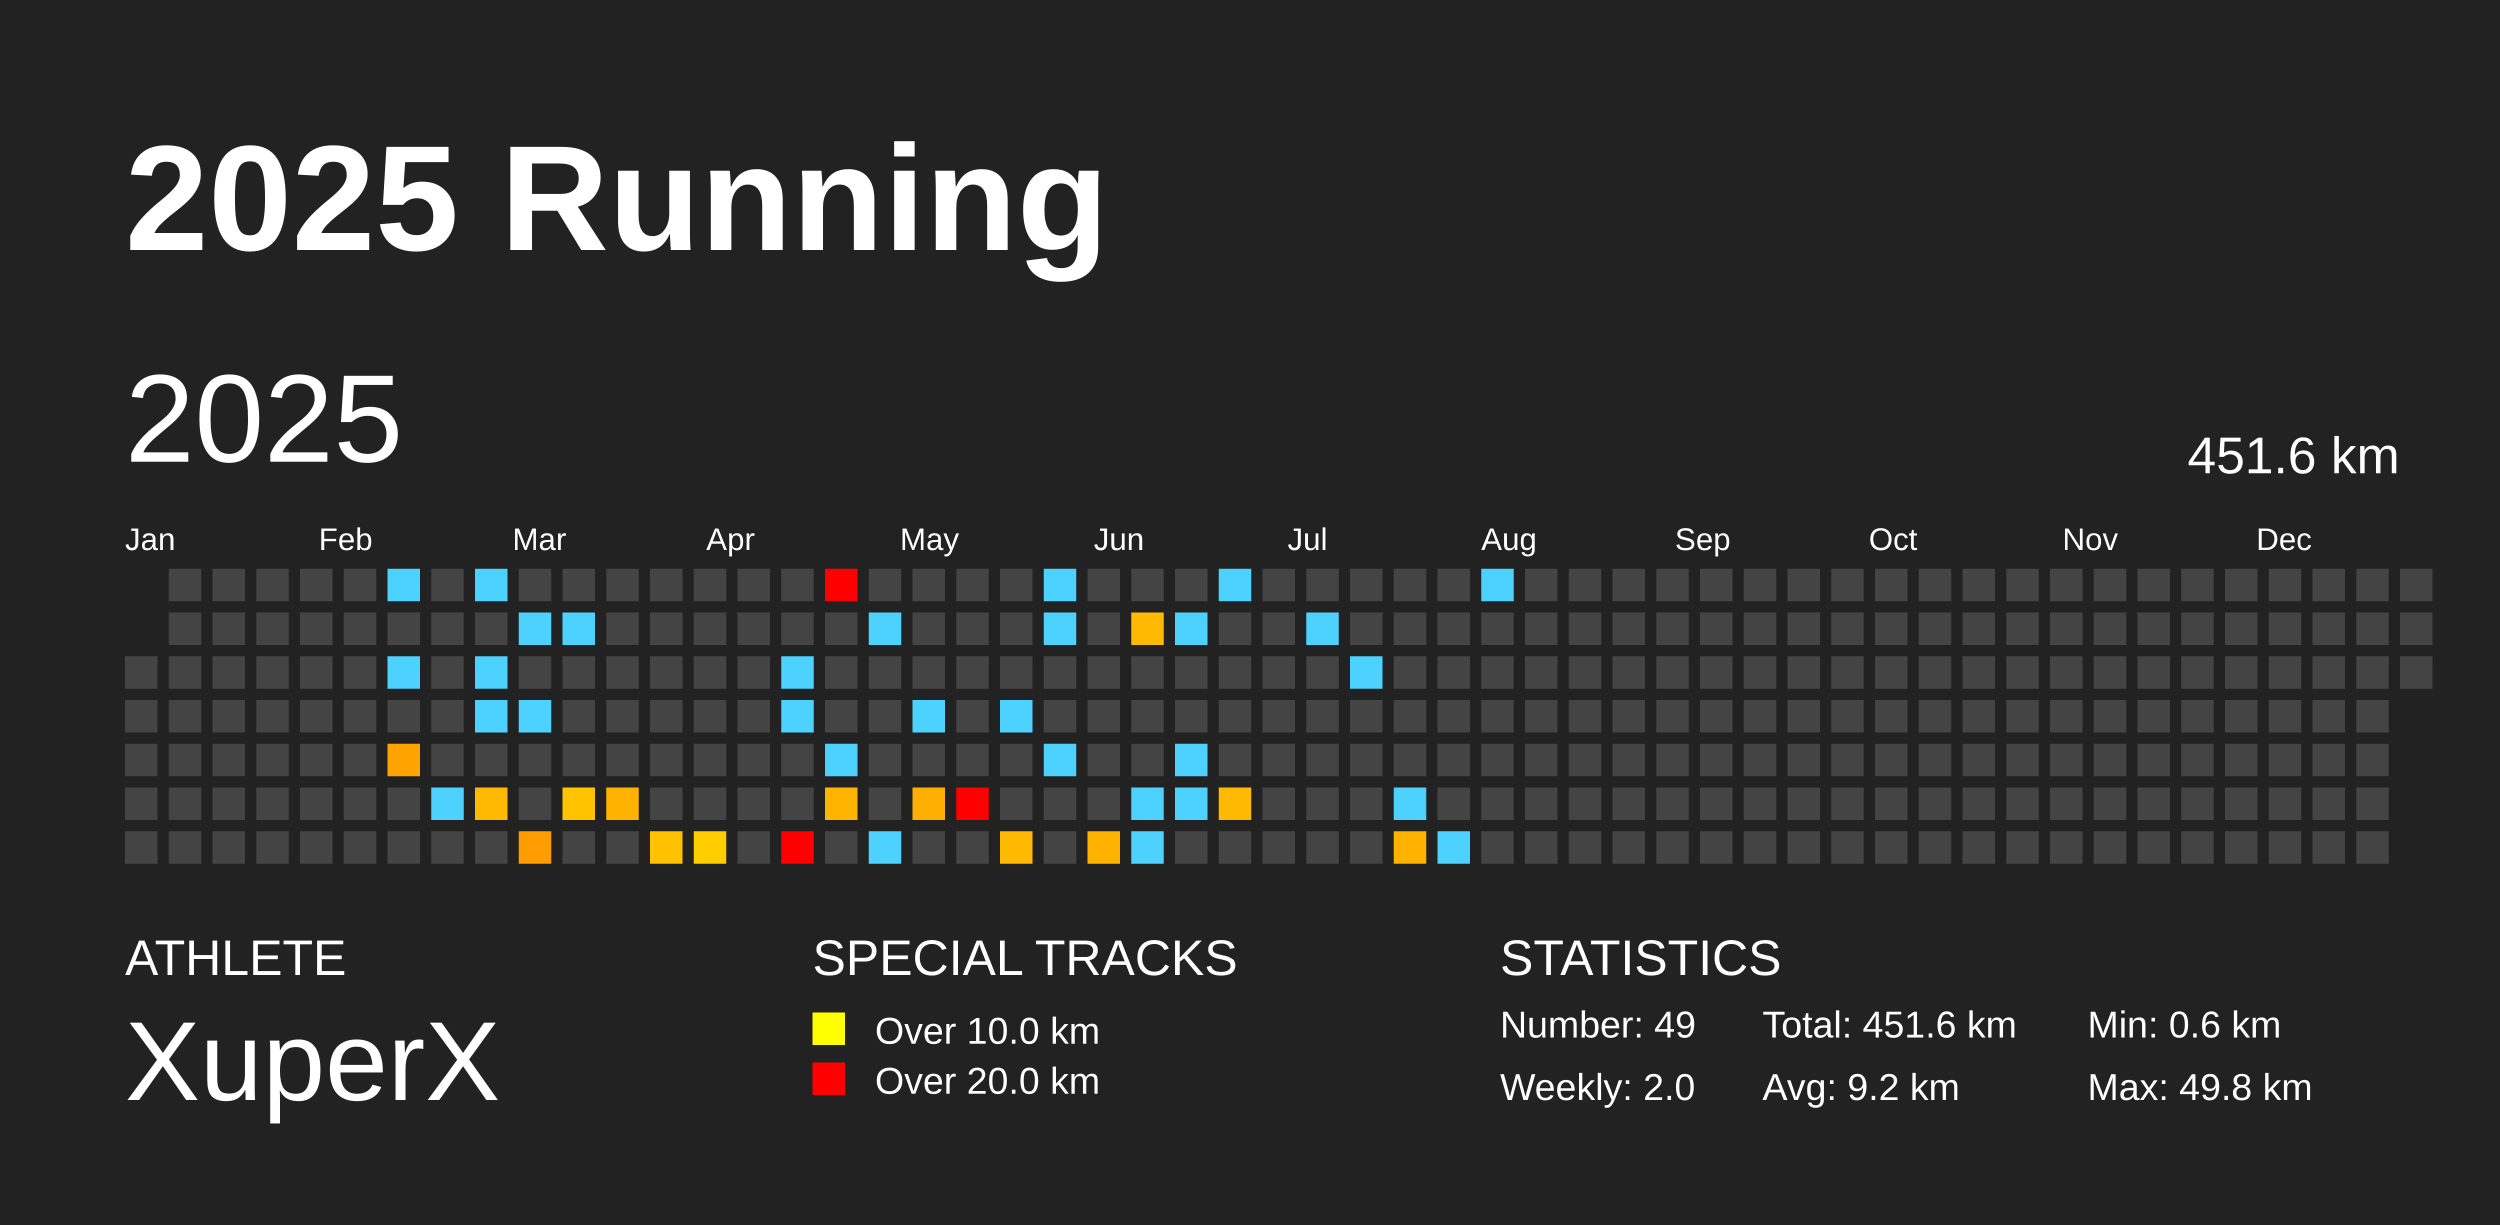
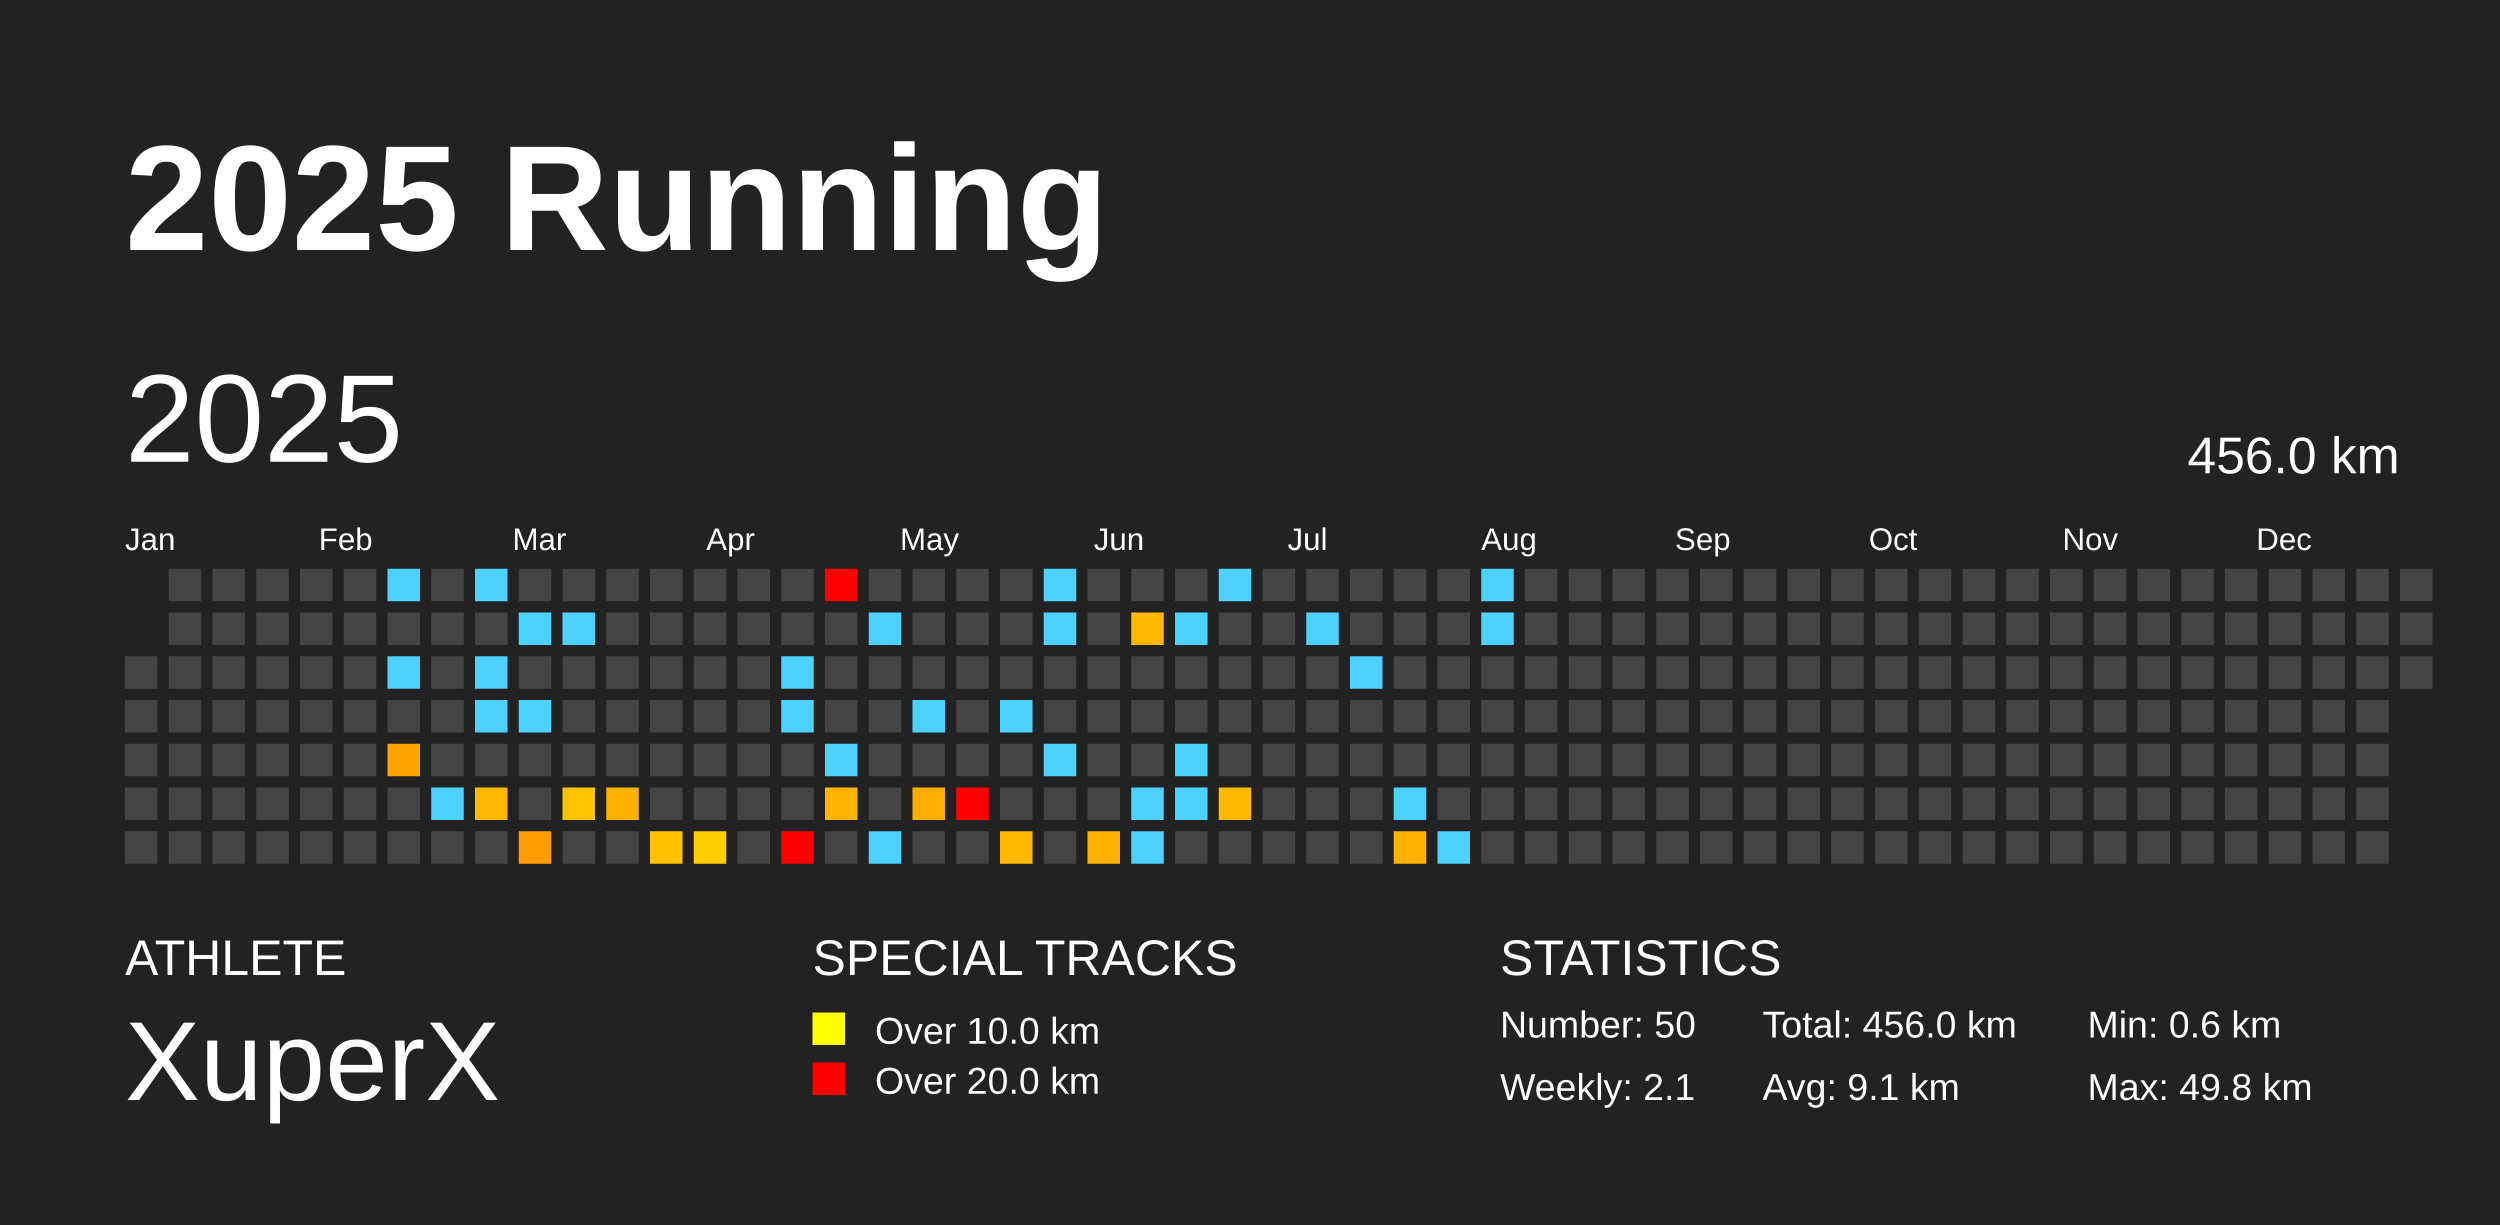
<svg xmlns="http://www.w3.org/2000/svg" baseProfile="full" height="98mm" version="1.1" viewBox="0,0,200,98" width="200mm">
  <defs />
  <rect fill="#222222" height="98" width="200" x="0" y="0" />
  <text fill="#FFFFFF" style="font-size:12px; font-family:Arial; font-weight:bold;" x="10" y="20">2025 Running</text>
  <text fill="#FFFFFF" style="font-size:4px; font-family:Arial" x="10" y="78">ATHLETE</text>
  <text fill="#FFFFFF" style="font-size:9px; font-family:Arial" x="10" y="88">XuperX</text>
  <text fill="#FFFFFF" style="font-size:4px; font-family:Arial" x="65" y="78">SPECIAL TRACKS</text>
  <rect fill="yellow" height="2.6" width="2.6" x="65" y="81" />
  <text fill="#FFFFFF" style="font-size:3px; font-family:Arial" x="70" y="83.5">Over 10.0 km</text>
  <rect fill="red" height="2.6" width="2.6" x="65" y="85" />
  <text fill="#FFFFFF" style="font-size:3px; font-family:Arial" x="70" y="87.5">Over 20.0 km</text>
  <text fill="#FFFFFF" style="font-size:4px; font-family:Arial" x="120" y="78">STATISTICS</text>
-   <text fill="#FFFFFF" style="font-size:3px; font-family:Arial" x="120" y="83">Number: 49</text>
-   <text fill="#FFFFFF" style="font-size:3px; font-family:Arial" x="120" y="88">Weekly: 2.0</text>
-   <text fill="#FFFFFF" style="font-size:3px; font-family:Arial" x="141" y="83">Total: 451.6 km</text>
-   <text fill="#FFFFFF" style="font-size:3px; font-family:Arial" x="141" y="88">Avg: 9.2 km</text>
+   <text fill="#FFFFFF" style="font-size:3px; font-family:Arial" x="120" y="83">Number: 50</text>
+   <text fill="#FFFFFF" style="font-size:3px; font-family:Arial" x="120" y="88">Weekly: 2.1</text>
+   <text fill="#FFFFFF" style="font-size:3px; font-family:Arial" x="141" y="83">Total: 456.0 km</text>
+   <text fill="#FFFFFF" style="font-size:3px; font-family:Arial" x="141" y="88">Avg: 9.1 km</text>
  <text fill="#FFFFFF" style="font-size:3px; font-family:Arial" x="167" y="83">Min: 0.6 km</text>
  <text fill="#FFFFFF" style="font-size:3px; font-family:Arial" x="167" y="88">Max: 49.8 km</text>
  <text dominant-baseline="hanging" fill="#FFFFFF" style="font-size:10.0px; font-family:Arial;" x="10" y="30">2025</text>
-   <text dominant-baseline="hanging" fill="#FFFFFF" style="font-size:4.125px; font-family:Arial;" x="175" y="35">451.6 km</text>
+   <text dominant-baseline="hanging" fill="#FFFFFF" style="font-size:4.125px; font-family:Arial;" x="175" y="35">456.0 km</text>
  <text fill="#FFFFFF" style="font-size:2.5px; font-family:Arial" x="10.0" y="44">Jan</text>
  <text fill="#FFFFFF" style="font-size:2.5px; font-family:Arial" x="25.5" y="44">Feb</text>
  <text fill="#FFFFFF" style="font-size:2.5px; font-family:Arial" x="41.0" y="44">Mar</text>
  <text fill="#FFFFFF" style="font-size:2.5px; font-family:Arial" x="56.5" y="44">Apr</text>
  <text fill="#FFFFFF" style="font-size:2.5px; font-family:Arial" x="72.0" y="44">May</text>
  <text fill="#FFFFFF" style="font-size:2.5px; font-family:Arial" x="87.5" y="44">Jun</text>
  <text fill="#FFFFFF" style="font-size:2.5px; font-family:Arial" x="103.0" y="44">Jul</text>
  <text fill="#FFFFFF" style="font-size:2.5px; font-family:Arial" x="118.5" y="44">Aug</text>
  <text fill="#FFFFFF" style="font-size:2.5px; font-family:Arial" x="134.0" y="44">Sep</text>
  <text fill="#FFFFFF" style="font-size:2.5px; font-family:Arial" x="149.5" y="44">Oct</text>
  <text fill="#FFFFFF" style="font-size:2.5px; font-family:Arial" x="165.0" y="44">Nov</text>
  <text fill="#FFFFFF" style="font-size:2.5px; font-family:Arial" x="180.5" y="44">Dec</text>
  <rect fill="#444444" height="2.6" width="2.6" x="10.0" y="52.5" />
  <rect fill="#444444" height="2.6" width="2.6" x="10.0" y="56.0" />
  <rect fill="#444444" height="2.6" width="2.6" x="10.0" y="59.5" />
  <rect fill="#444444" height="2.6" width="2.6" x="10.0" y="63.0" />
  <rect fill="#444444" height="2.6" width="2.6" x="10.0" y="66.5" />
  <rect fill="#444444" height="2.6" width="2.6" x="13.5" y="45.5" />
  <rect fill="#444444" height="2.6" width="2.6" x="13.5" y="49.0" />
  <rect fill="#444444" height="2.6" width="2.6" x="13.5" y="52.5" />
  <rect fill="#444444" height="2.6" width="2.6" x="13.5" y="56.0" />
  <rect fill="#444444" height="2.6" width="2.6" x="13.5" y="59.5" />
  <rect fill="#444444" height="2.6" width="2.6" x="13.5" y="63.0" />
  <rect fill="#444444" height="2.6" width="2.6" x="13.5" y="66.5" />
  <rect fill="#444444" height="2.6" width="2.6" x="17.0" y="45.5" />
  <rect fill="#444444" height="2.6" width="2.6" x="17.0" y="49.0" />
  <rect fill="#444444" height="2.6" width="2.6" x="17.0" y="52.5" />
  <rect fill="#444444" height="2.6" width="2.6" x="17.0" y="56.0" />
  <rect fill="#444444" height="2.6" width="2.6" x="17.0" y="59.5" />
  <rect fill="#444444" height="2.6" width="2.6" x="17.0" y="63.0" />
  <rect fill="#444444" height="2.6" width="2.6" x="17.0" y="66.5" />
  <rect fill="#444444" height="2.6" width="2.6" x="20.5" y="45.5" />
  <rect fill="#444444" height="2.6" width="2.6" x="20.5" y="49.0" />
  <rect fill="#444444" height="2.6" width="2.6" x="20.5" y="52.5" />
  <rect fill="#444444" height="2.6" width="2.6" x="20.5" y="56.0" />
  <rect fill="#444444" height="2.6" width="2.6" x="20.5" y="59.5" />
  <rect fill="#444444" height="2.6" width="2.6" x="20.5" y="63.0" />
  <rect fill="#444444" height="2.6" width="2.6" x="20.5" y="66.5" />
  <rect fill="#444444" height="2.6" width="2.6" x="24.0" y="45.5" />
  <rect fill="#444444" height="2.6" width="2.6" x="24.0" y="49.0" />
  <rect fill="#444444" height="2.6" width="2.6" x="24.0" y="52.5" />
  <rect fill="#444444" height="2.6" width="2.6" x="24.0" y="56.0" />
  <rect fill="#444444" height="2.6" width="2.6" x="24.0" y="59.5" />
  <rect fill="#444444" height="2.6" width="2.6" x="24.0" y="63.0" />
  <rect fill="#444444" height="2.6" width="2.6" x="24.0" y="66.5" />
  <rect fill="#444444" height="2.6" width="2.6" x="27.5" y="45.5" />
  <rect fill="#444444" height="2.6" width="2.6" x="27.5" y="49.0" />
  <rect fill="#444444" height="2.6" width="2.6" x="27.5" y="52.5" />
  <rect fill="#444444" height="2.6" width="2.6" x="27.5" y="56.0" />
  <rect fill="#444444" height="2.6" width="2.6" x="27.5" y="59.5" />
  <rect fill="#444444" height="2.6" width="2.6" x="27.5" y="63.0" />
  <rect fill="#444444" height="2.6" width="2.6" x="27.5" y="66.5" />
  <rect fill="#4dd2ff" height="2.6" width="2.6" x="31.0" y="45.5" />
  <rect fill="#444444" height="2.6" width="2.6" x="31.0" y="49.0" />
  <rect fill="#4dd2ff" height="2.6" width="2.6" x="31.0" y="52.5" />
  <rect fill="#444444" height="2.6" width="2.6" x="31.0" y="56.0" />
  <rect fill="#ffa300" height="2.6" width="2.6" x="31.0" y="59.5" />
  <rect fill="#444444" height="2.6" width="2.6" x="31.0" y="63.0" />
  <rect fill="#444444" height="2.6" width="2.6" x="31.0" y="66.5" />
  <rect fill="#444444" height="2.6" width="2.6" x="34.5" y="45.5" />
  <rect fill="#444444" height="2.6" width="2.6" x="34.5" y="49.0" />
  <rect fill="#444444" height="2.6" width="2.6" x="34.5" y="52.5" />
  <rect fill="#444444" height="2.6" width="2.6" x="34.5" y="56.0" />
  <rect fill="#444444" height="2.6" width="2.6" x="34.5" y="59.5" />
  <rect fill="#4dd2ff" height="2.6" width="2.6" x="34.5" y="63.0" />
  <rect fill="#444444" height="2.6" width="2.6" x="34.5" y="66.5" />
  <rect fill="#4dd2ff" height="2.6" width="2.6" x="38.0" y="45.5" />
  <rect fill="#444444" height="2.6" width="2.6" x="38.0" y="49.0" />
  <rect fill="#4dd2ff" height="2.6" width="2.6" x="38.0" y="52.5" />
  <rect fill="#4dd2ff" height="2.6" width="2.6" x="38.0" y="56.0" />
  <rect fill="#444444" height="2.6" width="2.6" x="38.0" y="59.5" />
  <rect fill="#ffb900" height="2.6" width="2.6" x="38.0" y="63.0" />
  <rect fill="#444444" height="2.6" width="2.6" x="38.0" y="66.5" />
  <rect fill="#444444" height="2.6" width="2.6" x="41.5" y="45.5" />
  <rect fill="#4dd2ff" height="2.6" width="2.6" x="41.5" y="49.0" />
  <rect fill="#444444" height="2.6" width="2.6" x="41.5" y="52.5" />
  <rect fill="#4dd2ff" height="2.6" width="2.6" x="41.5" y="56.0" />
  <rect fill="#444444" height="2.6" width="2.6" x="41.5" y="59.5" />
  <rect fill="#444444" height="2.6" width="2.6" x="41.5" y="63.0" />
  <rect fill="#ff9d00" height="2.6" width="2.6" x="41.5" y="66.5" />
  <rect fill="#444444" height="2.6" width="2.6" x="45.0" y="45.5" />
  <rect fill="#4dd2ff" height="2.6" width="2.6" x="45.0" y="49.0" />
  <rect fill="#444444" height="2.6" width="2.6" x="45.0" y="52.5" />
  <rect fill="#444444" height="2.6" width="2.6" x="45.0" y="56.0" />
  <rect fill="#444444" height="2.6" width="2.6" x="45.0" y="59.5" />
  <rect fill="#ffc300" height="2.6" width="2.6" x="45.0" y="63.0" />
  <rect fill="#444444" height="2.6" width="2.6" x="45.0" y="66.5" />
  <rect fill="#444444" height="2.6" width="2.6" x="48.5" y="45.5" />
  <rect fill="#444444" height="2.6" width="2.6" x="48.5" y="49.0" />
  <rect fill="#444444" height="2.6" width="2.6" x="48.5" y="52.5" />
  <rect fill="#444444" height="2.6" width="2.6" x="48.5" y="56.0" />
  <rect fill="#444444" height="2.6" width="2.6" x="48.5" y="59.5" />
  <rect fill="#ffb200" height="2.6" width="2.6" x="48.5" y="63.0" />
  <rect fill="#444444" height="2.6" width="2.6" x="48.5" y="66.5" />
  <rect fill="#444444" height="2.6" width="2.6" x="52.0" y="45.5" />
  <rect fill="#444444" height="2.6" width="2.6" x="52.0" y="49.0" />
  <rect fill="#444444" height="2.6" width="2.6" x="52.0" y="52.5" />
  <rect fill="#444444" height="2.6" width="2.6" x="52.0" y="56.0" />
  <rect fill="#444444" height="2.6" width="2.6" x="52.0" y="59.5" />
  <rect fill="#444444" height="2.6" width="2.6" x="52.0" y="63.0" />
  <rect fill="#ffc100" height="2.6" width="2.6" x="52.0" y="66.5" />
  <rect fill="#444444" height="2.6" width="2.6" x="55.5" y="45.5" />
  <rect fill="#444444" height="2.6" width="2.6" x="55.5" y="49.0" />
  <rect fill="#444444" height="2.6" width="2.6" x="55.5" y="52.5" />
  <rect fill="#444444" height="2.6" width="2.6" x="55.5" y="56.0" />
  <rect fill="#444444" height="2.6" width="2.6" x="55.5" y="59.5" />
  <rect fill="#444444" height="2.6" width="2.6" x="55.5" y="63.0" />
  <rect fill="#ffcd00" height="2.6" width="2.6" x="55.5" y="66.5" />
  <rect fill="#444444" height="2.6" width="2.6" x="59.0" y="45.5" />
  <rect fill="#444444" height="2.6" width="2.6" x="59.0" y="49.0" />
  <rect fill="#444444" height="2.6" width="2.6" x="59.0" y="52.5" />
  <rect fill="#444444" height="2.6" width="2.6" x="59.0" y="56.0" />
  <rect fill="#444444" height="2.6" width="2.6" x="59.0" y="59.5" />
  <rect fill="#444444" height="2.6" width="2.6" x="59.0" y="63.0" />
  <rect fill="#444444" height="2.6" width="2.6" x="59.0" y="66.5" />
  <rect fill="#444444" height="2.6" width="2.6" x="62.5" y="45.5" />
  <rect fill="#444444" height="2.6" width="2.6" x="62.5" y="49.0" />
  <rect fill="#4dd2ff" height="2.6" width="2.6" x="62.5" y="52.5" />
  <rect fill="#4dd2ff" height="2.6" width="2.6" x="62.5" y="56.0" />
  <rect fill="#444444" height="2.6" width="2.6" x="62.5" y="59.5" />
  <rect fill="#444444" height="2.6" width="2.6" x="62.5" y="63.0" />
  <rect fill="red" height="2.6" width="2.6" x="62.5" y="66.5" />
  <rect fill="red" height="2.6" width="2.6" x="66.0" y="45.5" />
  <rect fill="#444444" height="2.6" width="2.6" x="66.0" y="49.0" />
  <rect fill="#444444" height="2.6" width="2.6" x="66.0" y="52.5" />
  <rect fill="#444444" height="2.6" width="2.6" x="66.0" y="56.0" />
  <rect fill="#4dd2ff" height="2.6" width="2.6" x="66.0" y="59.5" />
  <rect fill="#ffb500" height="2.6" width="2.6" x="66.0" y="63.0" />
  <rect fill="#444444" height="2.6" width="2.6" x="66.0" y="66.5" />
  <rect fill="#444444" height="2.6" width="2.6" x="69.5" y="45.5" />
  <rect fill="#4dd2ff" height="2.6" width="2.6" x="69.5" y="49.0" />
  <rect fill="#444444" height="2.6" width="2.6" x="69.5" y="52.5" />
  <rect fill="#444444" height="2.6" width="2.6" x="69.5" y="56.0" />
  <rect fill="#444444" height="2.6" width="2.6" x="69.5" y="59.5" />
  <rect fill="#444444" height="2.6" width="2.6" x="69.5" y="63.0" />
  <rect fill="#4dd2ff" height="2.6" width="2.6" x="69.5" y="66.5" />
  <rect fill="#444444" height="2.6" width="2.6" x="73.0" y="45.5" />
  <rect fill="#444444" height="2.6" width="2.6" x="73.0" y="49.0" />
  <rect fill="#444444" height="2.6" width="2.6" x="73.0" y="52.5" />
  <rect fill="#4dd2ff" height="2.6" width="2.6" x="73.0" y="56.0" />
  <rect fill="#444444" height="2.6" width="2.6" x="73.0" y="59.5" />
  <rect fill="#ffaf00" height="2.6" width="2.6" x="73.0" y="63.0" />
  <rect fill="#444444" height="2.6" width="2.6" x="73.0" y="66.5" />
  <rect fill="#444444" height="2.6" width="2.6" x="76.5" y="45.5" />
  <rect fill="#444444" height="2.6" width="2.6" x="76.5" y="49.0" />
  <rect fill="#444444" height="2.6" width="2.6" x="76.5" y="52.5" />
  <rect fill="#444444" height="2.6" width="2.6" x="76.5" y="56.0" />
  <rect fill="#444444" height="2.6" width="2.6" x="76.5" y="59.5" />
  <rect fill="red" height="2.6" width="2.6" x="76.5" y="63.0" />
  <rect fill="#444444" height="2.6" width="2.6" x="76.5" y="66.5" />
  <rect fill="#444444" height="2.6" width="2.6" x="80.0" y="45.5" />
  <rect fill="#444444" height="2.6" width="2.6" x="80.0" y="49.0" />
  <rect fill="#444444" height="2.6" width="2.6" x="80.0" y="52.5" />
  <rect fill="#4dd2ff" height="2.6" width="2.6" x="80.0" y="56.0" />
  <rect fill="#444444" height="2.6" width="2.6" x="80.0" y="59.5" />
  <rect fill="#444444" height="2.6" width="2.6" x="80.0" y="63.0" />
  <rect fill="#ffb900" height="2.6" width="2.6" x="80.0" y="66.5" />
  <rect fill="#4dd2ff" height="2.6" width="2.6" x="83.5" y="45.5" />
  <rect fill="#4dd2ff" height="2.6" width="2.6" x="83.5" y="49.0" />
  <rect fill="#444444" height="2.6" width="2.6" x="83.5" y="52.5" />
  <rect fill="#444444" height="2.6" width="2.6" x="83.5" y="56.0" />
  <rect fill="#4dd2ff" height="2.6" width="2.6" x="83.5" y="59.5" />
  <rect fill="#444444" height="2.6" width="2.6" x="83.5" y="63.0" />
  <rect fill="#444444" height="2.6" width="2.6" x="83.5" y="66.5" />
  <rect fill="#444444" height="2.6" width="2.6" x="87.0" y="45.5" />
  <rect fill="#444444" height="2.6" width="2.6" x="87.0" y="49.0" />
  <rect fill="#444444" height="2.6" width="2.6" x="87.0" y="52.5" />
  <rect fill="#444444" height="2.6" width="2.6" x="87.0" y="56.0" />
  <rect fill="#444444" height="2.6" width="2.6" x="87.0" y="59.5" />
  <rect fill="#444444" height="2.6" width="2.6" x="87.0" y="63.0" />
  <rect fill="#ffb300" height="2.6" width="2.6" x="87.0" y="66.5" />
  <rect fill="#444444" height="2.6" width="2.6" x="90.5" y="45.5" />
  <rect fill="#ffb900" height="2.6" width="2.6" x="90.5" y="49.0" />
  <rect fill="#444444" height="2.6" width="2.6" x="90.5" y="52.5" />
  <rect fill="#444444" height="2.6" width="2.6" x="90.5" y="56.0" />
  <rect fill="#444444" height="2.6" width="2.6" x="90.5" y="59.5" />
  <rect fill="#4dd2ff" height="2.6" width="2.6" x="90.5" y="63.0" />
  <rect fill="#4dd2ff" height="2.6" width="2.6" x="90.5" y="66.5" />
  <rect fill="#444444" height="2.6" width="2.6" x="94.0" y="45.5" />
  <rect fill="#4dd2ff" height="2.6" width="2.6" x="94.0" y="49.0" />
  <rect fill="#444444" height="2.6" width="2.6" x="94.0" y="52.5" />
  <rect fill="#444444" height="2.6" width="2.6" x="94.0" y="56.0" />
  <rect fill="#4dd2ff" height="2.6" width="2.6" x="94.0" y="59.5" />
  <rect fill="#4dd2ff" height="2.6" width="2.6" x="94.0" y="63.0" />
  <rect fill="#444444" height="2.6" width="2.6" x="94.0" y="66.5" />
  <rect fill="#4dd2ff" height="2.6" width="2.6" x="97.5" y="45.5" />
  <rect fill="#444444" height="2.6" width="2.6" x="97.5" y="49.0" />
  <rect fill="#444444" height="2.6" width="2.6" x="97.5" y="52.5" />
  <rect fill="#444444" height="2.6" width="2.6" x="97.5" y="56.0" />
  <rect fill="#444444" height="2.6" width="2.6" x="97.5" y="59.5" />
  <rect fill="#ffb900" height="2.6" width="2.6" x="97.5" y="63.0" />
  <rect fill="#444444" height="2.6" width="2.6" x="97.5" y="66.5" />
  <rect fill="#444444" height="2.6" width="2.6" x="101.0" y="45.5" />
  <rect fill="#444444" height="2.6" width="2.6" x="101.0" y="49.0" />
  <rect fill="#444444" height="2.6" width="2.6" x="101.0" y="52.5" />
  <rect fill="#444444" height="2.6" width="2.6" x="101.0" y="56.0" />
  <rect fill="#444444" height="2.6" width="2.6" x="101.0" y="59.5" />
  <rect fill="#444444" height="2.6" width="2.6" x="101.0" y="63.0" />
  <rect fill="#444444" height="2.6" width="2.6" x="101.0" y="66.5" />
  <rect fill="#444444" height="2.6" width="2.6" x="104.5" y="45.5" />
  <rect fill="#4dd2ff" height="2.6" width="2.6" x="104.5" y="49.0" />
  <rect fill="#444444" height="2.6" width="2.6" x="104.5" y="52.5" />
  <rect fill="#444444" height="2.6" width="2.6" x="104.5" y="56.0" />
  <rect fill="#444444" height="2.6" width="2.6" x="104.5" y="59.5" />
  <rect fill="#444444" height="2.6" width="2.6" x="104.5" y="63.0" />
  <rect fill="#444444" height="2.6" width="2.6" x="104.5" y="66.5" />
  <rect fill="#444444" height="2.6" width="2.6" x="108.0" y="45.5" />
  <rect fill="#444444" height="2.6" width="2.6" x="108.0" y="49.0" />
  <rect fill="#4dd2ff" height="2.6" width="2.6" x="108.0" y="52.5" />
  <rect fill="#444444" height="2.6" width="2.6" x="108.0" y="56.0" />
  <rect fill="#444444" height="2.6" width="2.6" x="108.0" y="59.5" />
  <rect fill="#444444" height="2.6" width="2.6" x="108.0" y="63.0" />
  <rect fill="#444444" height="2.6" width="2.6" x="108.0" y="66.5" />
  <rect fill="#444444" height="2.6" width="2.6" x="111.5" y="45.5" />
  <rect fill="#444444" height="2.6" width="2.6" x="111.5" y="49.0" />
  <rect fill="#444444" height="2.6" width="2.6" x="111.5" y="52.5" />
  <rect fill="#444444" height="2.6" width="2.6" x="111.5" y="56.0" />
  <rect fill="#444444" height="2.6" width="2.6" x="111.5" y="59.5" />
  <rect fill="#4dd2ff" height="2.6" width="2.6" x="111.5" y="63.0" />
  <rect fill="#ffb200" height="2.6" width="2.6" x="111.5" y="66.5" />
  <rect fill="#444444" height="2.6" width="2.6" x="115.0" y="45.5" />
  <rect fill="#444444" height="2.6" width="2.6" x="115.0" y="49.0" />
  <rect fill="#444444" height="2.6" width="2.6" x="115.0" y="52.5" />
  <rect fill="#444444" height="2.6" width="2.6" x="115.0" y="56.0" />
  <rect fill="#444444" height="2.6" width="2.6" x="115.0" y="59.5" />
  <rect fill="#444444" height="2.6" width="2.6" x="115.0" y="63.0" />
  <rect fill="#4dd2ff" height="2.6" width="2.6" x="115.0" y="66.5" />
  <rect fill="#4dd2ff" height="2.6" width="2.6" x="118.5" y="45.5" />
-   <rect fill="#444444" height="2.6" width="2.6" x="118.5" y="49.0" />
+   <rect fill="#4dd2ff" height="2.6" width="2.6" x="118.5" y="49.0" />
  <rect fill="#444444" height="2.6" width="2.6" x="118.5" y="52.5" />
  <rect fill="#444444" height="2.6" width="2.6" x="118.5" y="56.0" />
  <rect fill="#444444" height="2.6" width="2.6" x="118.5" y="59.5" />
  <rect fill="#444444" height="2.6" width="2.6" x="118.5" y="63.0" />
  <rect fill="#444444" height="2.6" width="2.6" x="118.5" y="66.5" />
  <rect fill="#444444" height="2.6" width="2.6" x="122.0" y="45.5" />
  <rect fill="#444444" height="2.6" width="2.6" x="122.0" y="49.0" />
  <rect fill="#444444" height="2.6" width="2.6" x="122.0" y="52.5" />
  <rect fill="#444444" height="2.6" width="2.6" x="122.0" y="56.0" />
  <rect fill="#444444" height="2.6" width="2.6" x="122.0" y="59.5" />
  <rect fill="#444444" height="2.6" width="2.6" x="122.0" y="63.0" />
  <rect fill="#444444" height="2.6" width="2.6" x="122.0" y="66.5" />
  <rect fill="#444444" height="2.6" width="2.6" x="125.5" y="45.5" />
  <rect fill="#444444" height="2.6" width="2.6" x="125.5" y="49.0" />
  <rect fill="#444444" height="2.6" width="2.6" x="125.5" y="52.5" />
  <rect fill="#444444" height="2.6" width="2.6" x="125.5" y="56.0" />
  <rect fill="#444444" height="2.6" width="2.6" x="125.5" y="59.5" />
  <rect fill="#444444" height="2.6" width="2.6" x="125.5" y="63.0" />
  <rect fill="#444444" height="2.6" width="2.6" x="125.5" y="66.5" />
  <rect fill="#444444" height="2.6" width="2.6" x="129.0" y="45.5" />
  <rect fill="#444444" height="2.6" width="2.6" x="129.0" y="49.0" />
  <rect fill="#444444" height="2.6" width="2.6" x="129.0" y="52.5" />
  <rect fill="#444444" height="2.6" width="2.6" x="129.0" y="56.0" />
  <rect fill="#444444" height="2.6" width="2.6" x="129.0" y="59.5" />
  <rect fill="#444444" height="2.6" width="2.6" x="129.0" y="63.0" />
  <rect fill="#444444" height="2.6" width="2.6" x="129.0" y="66.5" />
  <rect fill="#444444" height="2.6" width="2.6" x="132.5" y="45.5" />
  <rect fill="#444444" height="2.6" width="2.6" x="132.5" y="49.0" />
  <rect fill="#444444" height="2.6" width="2.6" x="132.5" y="52.5" />
  <rect fill="#444444" height="2.6" width="2.6" x="132.5" y="56.0" />
  <rect fill="#444444" height="2.6" width="2.6" x="132.5" y="59.5" />
  <rect fill="#444444" height="2.6" width="2.6" x="132.5" y="63.0" />
  <rect fill="#444444" height="2.6" width="2.6" x="132.5" y="66.5" />
  <rect fill="#444444" height="2.6" width="2.6" x="136.0" y="45.5" />
  <rect fill="#444444" height="2.6" width="2.6" x="136.0" y="49.0" />
  <rect fill="#444444" height="2.6" width="2.6" x="136.0" y="52.5" />
  <rect fill="#444444" height="2.6" width="2.6" x="136.0" y="56.0" />
  <rect fill="#444444" height="2.6" width="2.6" x="136.0" y="59.5" />
  <rect fill="#444444" height="2.6" width="2.6" x="136.0" y="63.0" />
  <rect fill="#444444" height="2.6" width="2.6" x="136.0" y="66.5" />
  <rect fill="#444444" height="2.6" width="2.6" x="139.5" y="45.5" />
  <rect fill="#444444" height="2.6" width="2.6" x="139.5" y="49.0" />
  <rect fill="#444444" height="2.6" width="2.6" x="139.5" y="52.5" />
  <rect fill="#444444" height="2.6" width="2.6" x="139.5" y="56.0" />
  <rect fill="#444444" height="2.6" width="2.6" x="139.5" y="59.5" />
  <rect fill="#444444" height="2.6" width="2.6" x="139.5" y="63.0" />
  <rect fill="#444444" height="2.6" width="2.6" x="139.5" y="66.5" />
  <rect fill="#444444" height="2.6" width="2.6" x="143.0" y="45.5" />
  <rect fill="#444444" height="2.6" width="2.6" x="143.0" y="49.0" />
  <rect fill="#444444" height="2.6" width="2.6" x="143.0" y="52.5" />
  <rect fill="#444444" height="2.6" width="2.6" x="143.0" y="56.0" />
  <rect fill="#444444" height="2.6" width="2.6" x="143.0" y="59.5" />
  <rect fill="#444444" height="2.6" width="2.6" x="143.0" y="63.0" />
  <rect fill="#444444" height="2.6" width="2.6" x="143.0" y="66.5" />
  <rect fill="#444444" height="2.6" width="2.6" x="146.5" y="45.5" />
  <rect fill="#444444" height="2.6" width="2.6" x="146.5" y="49.0" />
  <rect fill="#444444" height="2.6" width="2.6" x="146.5" y="52.5" />
  <rect fill="#444444" height="2.6" width="2.6" x="146.5" y="56.0" />
  <rect fill="#444444" height="2.6" width="2.6" x="146.5" y="59.5" />
  <rect fill="#444444" height="2.6" width="2.6" x="146.5" y="63.0" />
  <rect fill="#444444" height="2.6" width="2.6" x="146.5" y="66.5" />
  <rect fill="#444444" height="2.6" width="2.6" x="150.0" y="45.5" />
  <rect fill="#444444" height="2.6" width="2.6" x="150.0" y="49.0" />
  <rect fill="#444444" height="2.6" width="2.6" x="150.0" y="52.5" />
  <rect fill="#444444" height="2.6" width="2.6" x="150.0" y="56.0" />
  <rect fill="#444444" height="2.6" width="2.6" x="150.0" y="59.5" />
  <rect fill="#444444" height="2.6" width="2.6" x="150.0" y="63.0" />
  <rect fill="#444444" height="2.6" width="2.6" x="150.0" y="66.5" />
  <rect fill="#444444" height="2.6" width="2.6" x="153.5" y="45.5" />
  <rect fill="#444444" height="2.6" width="2.6" x="153.5" y="49.0" />
  <rect fill="#444444" height="2.6" width="2.6" x="153.5" y="52.5" />
  <rect fill="#444444" height="2.6" width="2.6" x="153.5" y="56.0" />
  <rect fill="#444444" height="2.6" width="2.6" x="153.5" y="59.5" />
  <rect fill="#444444" height="2.6" width="2.6" x="153.5" y="63.0" />
  <rect fill="#444444" height="2.6" width="2.6" x="153.5" y="66.5" />
  <rect fill="#444444" height="2.6" width="2.6" x="157.0" y="45.5" />
  <rect fill="#444444" height="2.6" width="2.6" x="157.0" y="49.0" />
  <rect fill="#444444" height="2.6" width="2.6" x="157.0" y="52.5" />
  <rect fill="#444444" height="2.6" width="2.6" x="157.0" y="56.0" />
  <rect fill="#444444" height="2.6" width="2.6" x="157.0" y="59.5" />
  <rect fill="#444444" height="2.6" width="2.6" x="157.0" y="63.0" />
  <rect fill="#444444" height="2.6" width="2.6" x="157.0" y="66.5" />
  <rect fill="#444444" height="2.6" width="2.6" x="160.5" y="45.5" />
  <rect fill="#444444" height="2.6" width="2.6" x="160.5" y="49.0" />
  <rect fill="#444444" height="2.6" width="2.6" x="160.5" y="52.5" />
  <rect fill="#444444" height="2.6" width="2.6" x="160.5" y="56.0" />
  <rect fill="#444444" height="2.6" width="2.6" x="160.5" y="59.5" />
  <rect fill="#444444" height="2.6" width="2.6" x="160.5" y="63.0" />
  <rect fill="#444444" height="2.6" width="2.6" x="160.5" y="66.5" />
  <rect fill="#444444" height="2.6" width="2.6" x="164.0" y="45.5" />
  <rect fill="#444444" height="2.6" width="2.6" x="164.0" y="49.0" />
  <rect fill="#444444" height="2.6" width="2.6" x="164.0" y="52.5" />
  <rect fill="#444444" height="2.6" width="2.6" x="164.0" y="56.0" />
  <rect fill="#444444" height="2.6" width="2.6" x="164.0" y="59.5" />
  <rect fill="#444444" height="2.6" width="2.6" x="164.0" y="63.0" />
  <rect fill="#444444" height="2.6" width="2.6" x="164.0" y="66.5" />
  <rect fill="#444444" height="2.6" width="2.6" x="167.5" y="45.5" />
  <rect fill="#444444" height="2.6" width="2.6" x="167.5" y="49.0" />
  <rect fill="#444444" height="2.6" width="2.6" x="167.5" y="52.5" />
  <rect fill="#444444" height="2.6" width="2.6" x="167.5" y="56.0" />
  <rect fill="#444444" height="2.6" width="2.6" x="167.5" y="59.5" />
  <rect fill="#444444" height="2.6" width="2.6" x="167.5" y="63.0" />
  <rect fill="#444444" height="2.6" width="2.6" x="167.5" y="66.5" />
  <rect fill="#444444" height="2.6" width="2.6" x="171.0" y="45.5" />
  <rect fill="#444444" height="2.6" width="2.6" x="171.0" y="49.0" />
  <rect fill="#444444" height="2.6" width="2.6" x="171.0" y="52.5" />
  <rect fill="#444444" height="2.6" width="2.6" x="171.0" y="56.0" />
  <rect fill="#444444" height="2.6" width="2.6" x="171.0" y="59.5" />
  <rect fill="#444444" height="2.6" width="2.6" x="171.0" y="63.0" />
  <rect fill="#444444" height="2.6" width="2.6" x="171.0" y="66.5" />
  <rect fill="#444444" height="2.6" width="2.6" x="174.5" y="45.5" />
  <rect fill="#444444" height="2.6" width="2.6" x="174.5" y="49.0" />
  <rect fill="#444444" height="2.6" width="2.6" x="174.5" y="52.5" />
  <rect fill="#444444" height="2.6" width="2.6" x="174.5" y="56.0" />
  <rect fill="#444444" height="2.6" width="2.6" x="174.5" y="59.5" />
  <rect fill="#444444" height="2.6" width="2.6" x="174.5" y="63.0" />
  <rect fill="#444444" height="2.6" width="2.6" x="174.5" y="66.5" />
  <rect fill="#444444" height="2.6" width="2.6" x="178.0" y="45.5" />
  <rect fill="#444444" height="2.6" width="2.6" x="178.0" y="49.0" />
  <rect fill="#444444" height="2.6" width="2.6" x="178.0" y="52.5" />
  <rect fill="#444444" height="2.6" width="2.6" x="178.0" y="56.0" />
  <rect fill="#444444" height="2.6" width="2.6" x="178.0" y="59.5" />
  <rect fill="#444444" height="2.6" width="2.6" x="178.0" y="63.0" />
  <rect fill="#444444" height="2.6" width="2.6" x="178.0" y="66.5" />
  <rect fill="#444444" height="2.6" width="2.6" x="181.5" y="45.5" />
  <rect fill="#444444" height="2.6" width="2.6" x="181.5" y="49.0" />
  <rect fill="#444444" height="2.6" width="2.6" x="181.5" y="52.5" />
  <rect fill="#444444" height="2.6" width="2.6" x="181.5" y="56.0" />
  <rect fill="#444444" height="2.6" width="2.6" x="181.5" y="59.5" />
  <rect fill="#444444" height="2.6" width="2.6" x="181.5" y="63.0" />
  <rect fill="#444444" height="2.6" width="2.6" x="181.5" y="66.5" />
  <rect fill="#444444" height="2.6" width="2.6" x="185.0" y="45.5" />
  <rect fill="#444444" height="2.6" width="2.6" x="185.0" y="49.0" />
  <rect fill="#444444" height="2.6" width="2.6" x="185.0" y="52.5" />
  <rect fill="#444444" height="2.6" width="2.6" x="185.0" y="56.0" />
  <rect fill="#444444" height="2.6" width="2.6" x="185.0" y="59.5" />
  <rect fill="#444444" height="2.6" width="2.6" x="185.0" y="63.0" />
  <rect fill="#444444" height="2.6" width="2.6" x="185.0" y="66.5" />
  <rect fill="#444444" height="2.6" width="2.6" x="188.5" y="45.5" />
  <rect fill="#444444" height="2.6" width="2.6" x="188.5" y="49.0" />
  <rect fill="#444444" height="2.6" width="2.6" x="188.5" y="52.5" />
  <rect fill="#444444" height="2.6" width="2.6" x="188.5" y="56.0" />
  <rect fill="#444444" height="2.6" width="2.6" x="188.5" y="59.5" />
  <rect fill="#444444" height="2.6" width="2.6" x="188.5" y="63.0" />
  <rect fill="#444444" height="2.6" width="2.6" x="188.5" y="66.5" />
  <rect fill="#444444" height="2.6" width="2.6" x="192.0" y="45.5" />
  <rect fill="#444444" height="2.6" width="2.6" x="192.0" y="49.0" />
  <rect fill="#444444" height="2.6" width="2.6" x="192.0" y="52.5" />
</svg>
